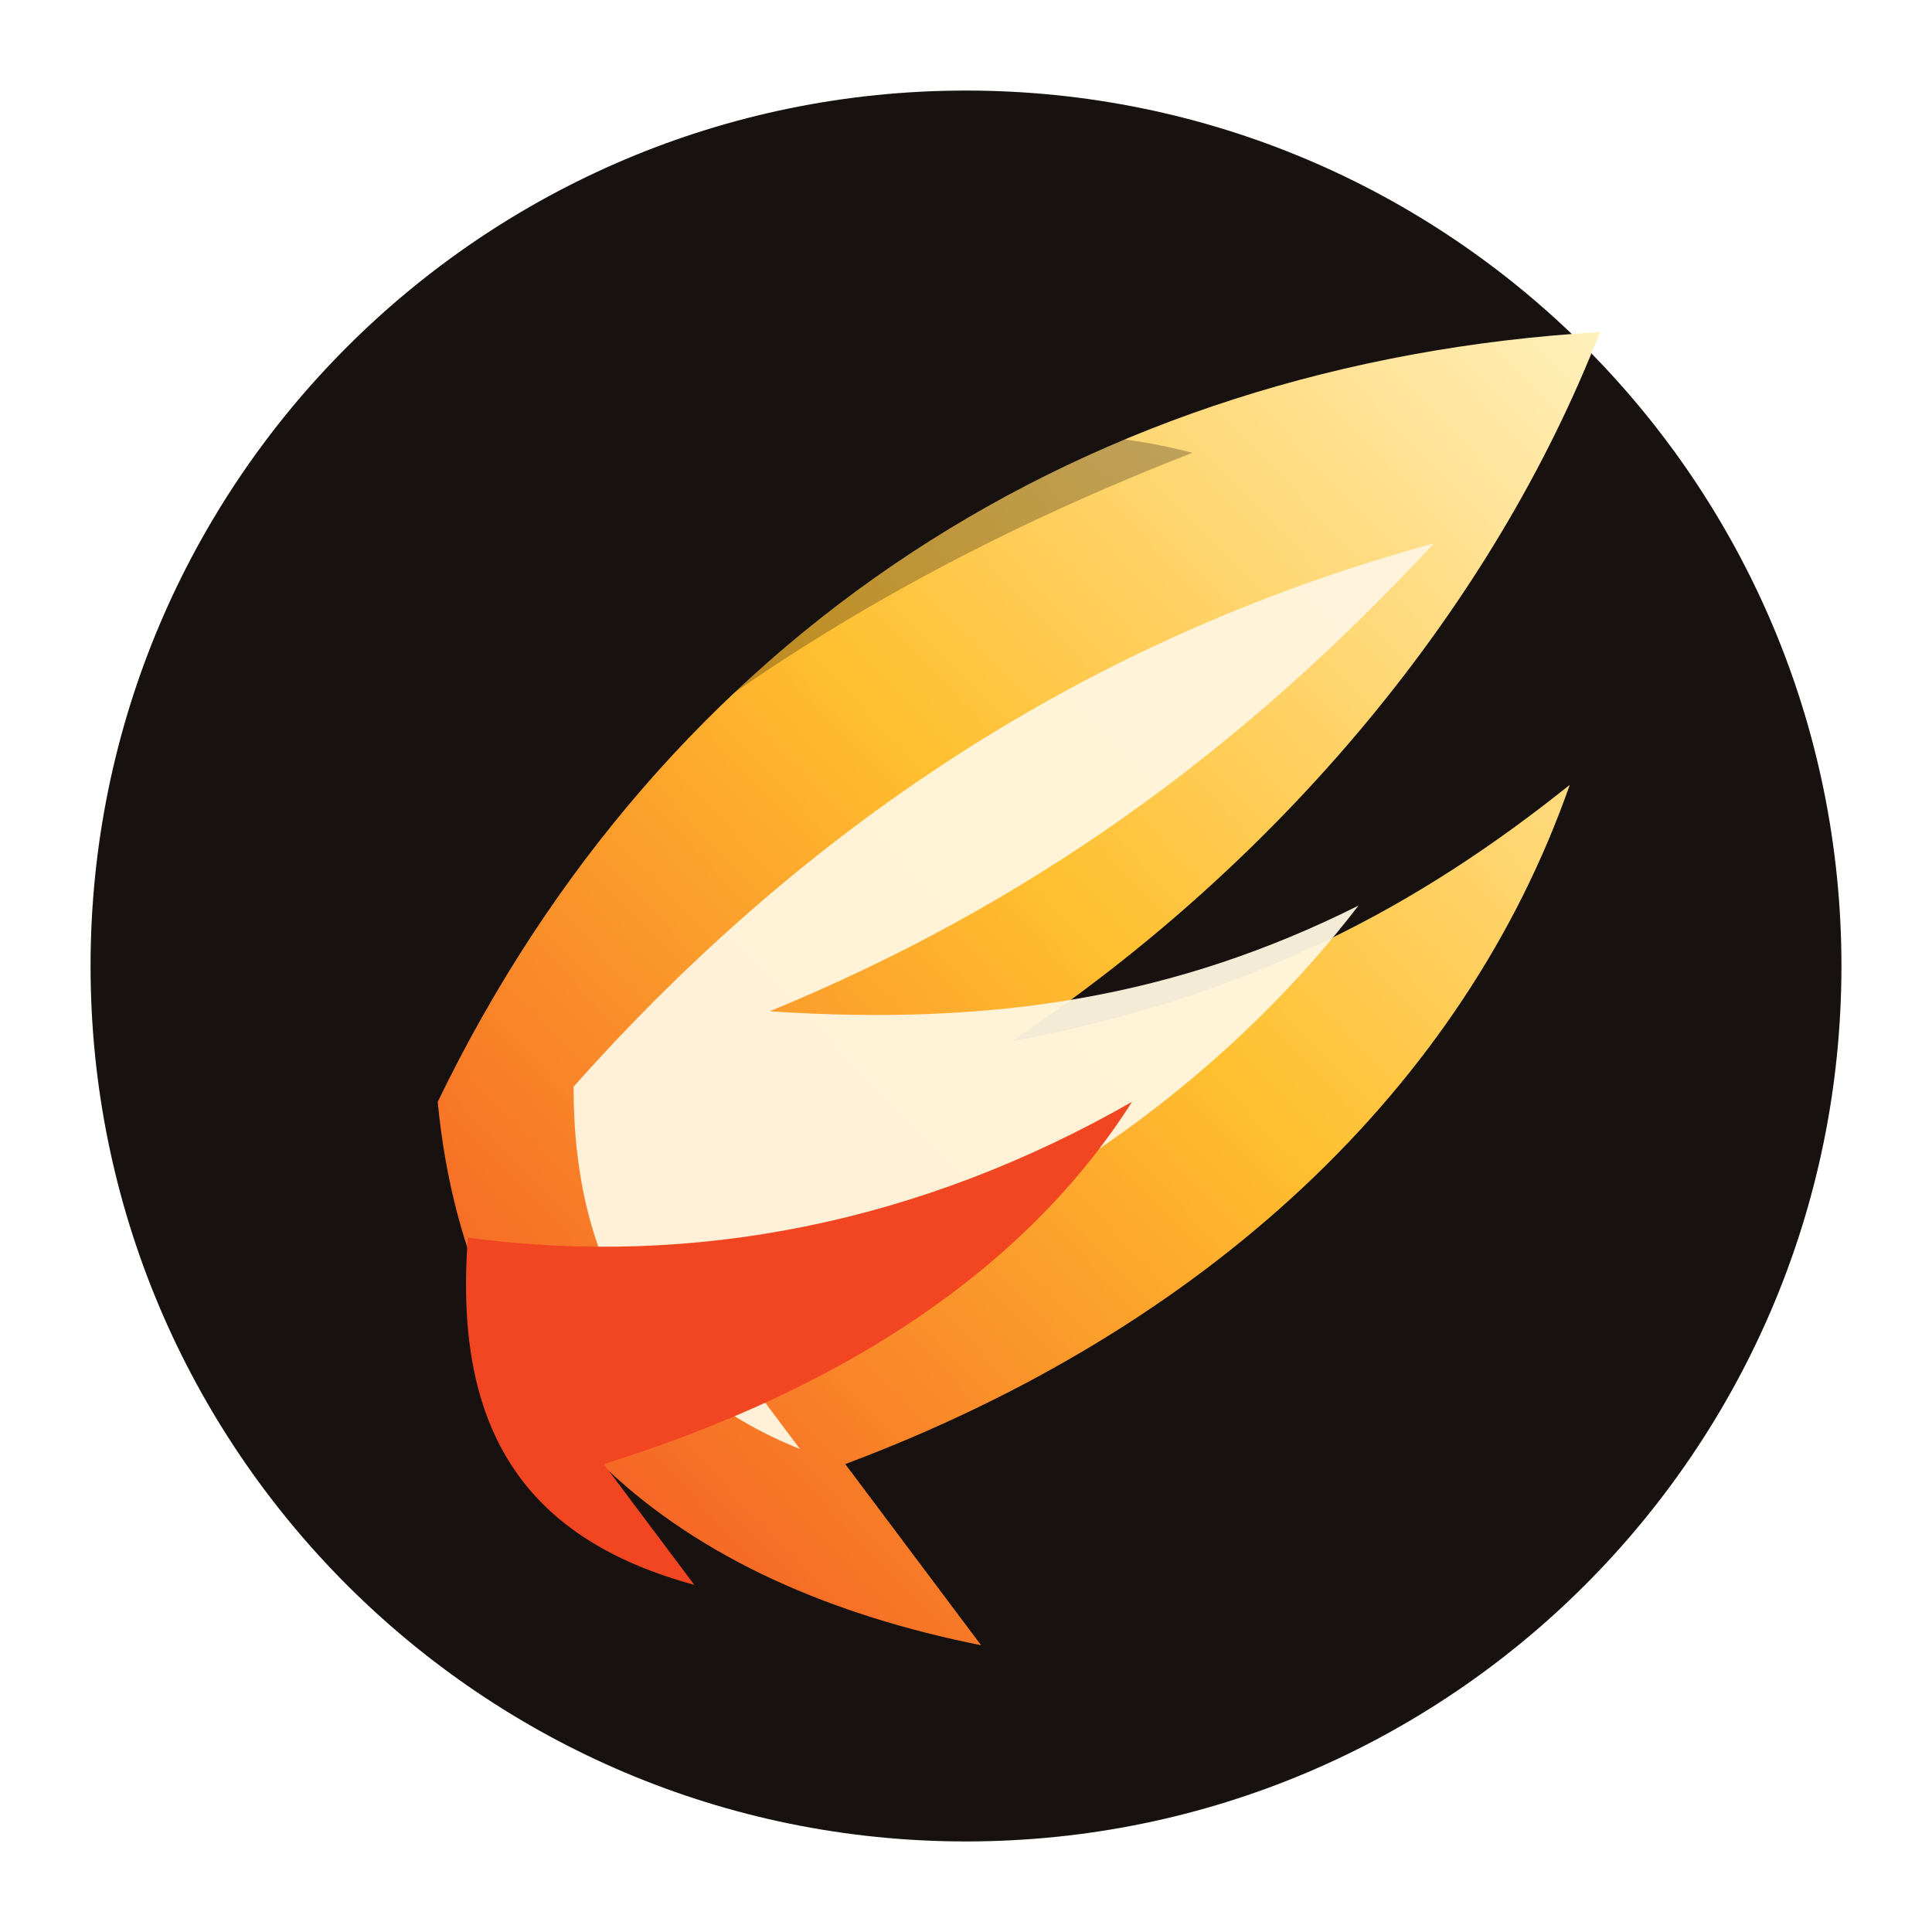
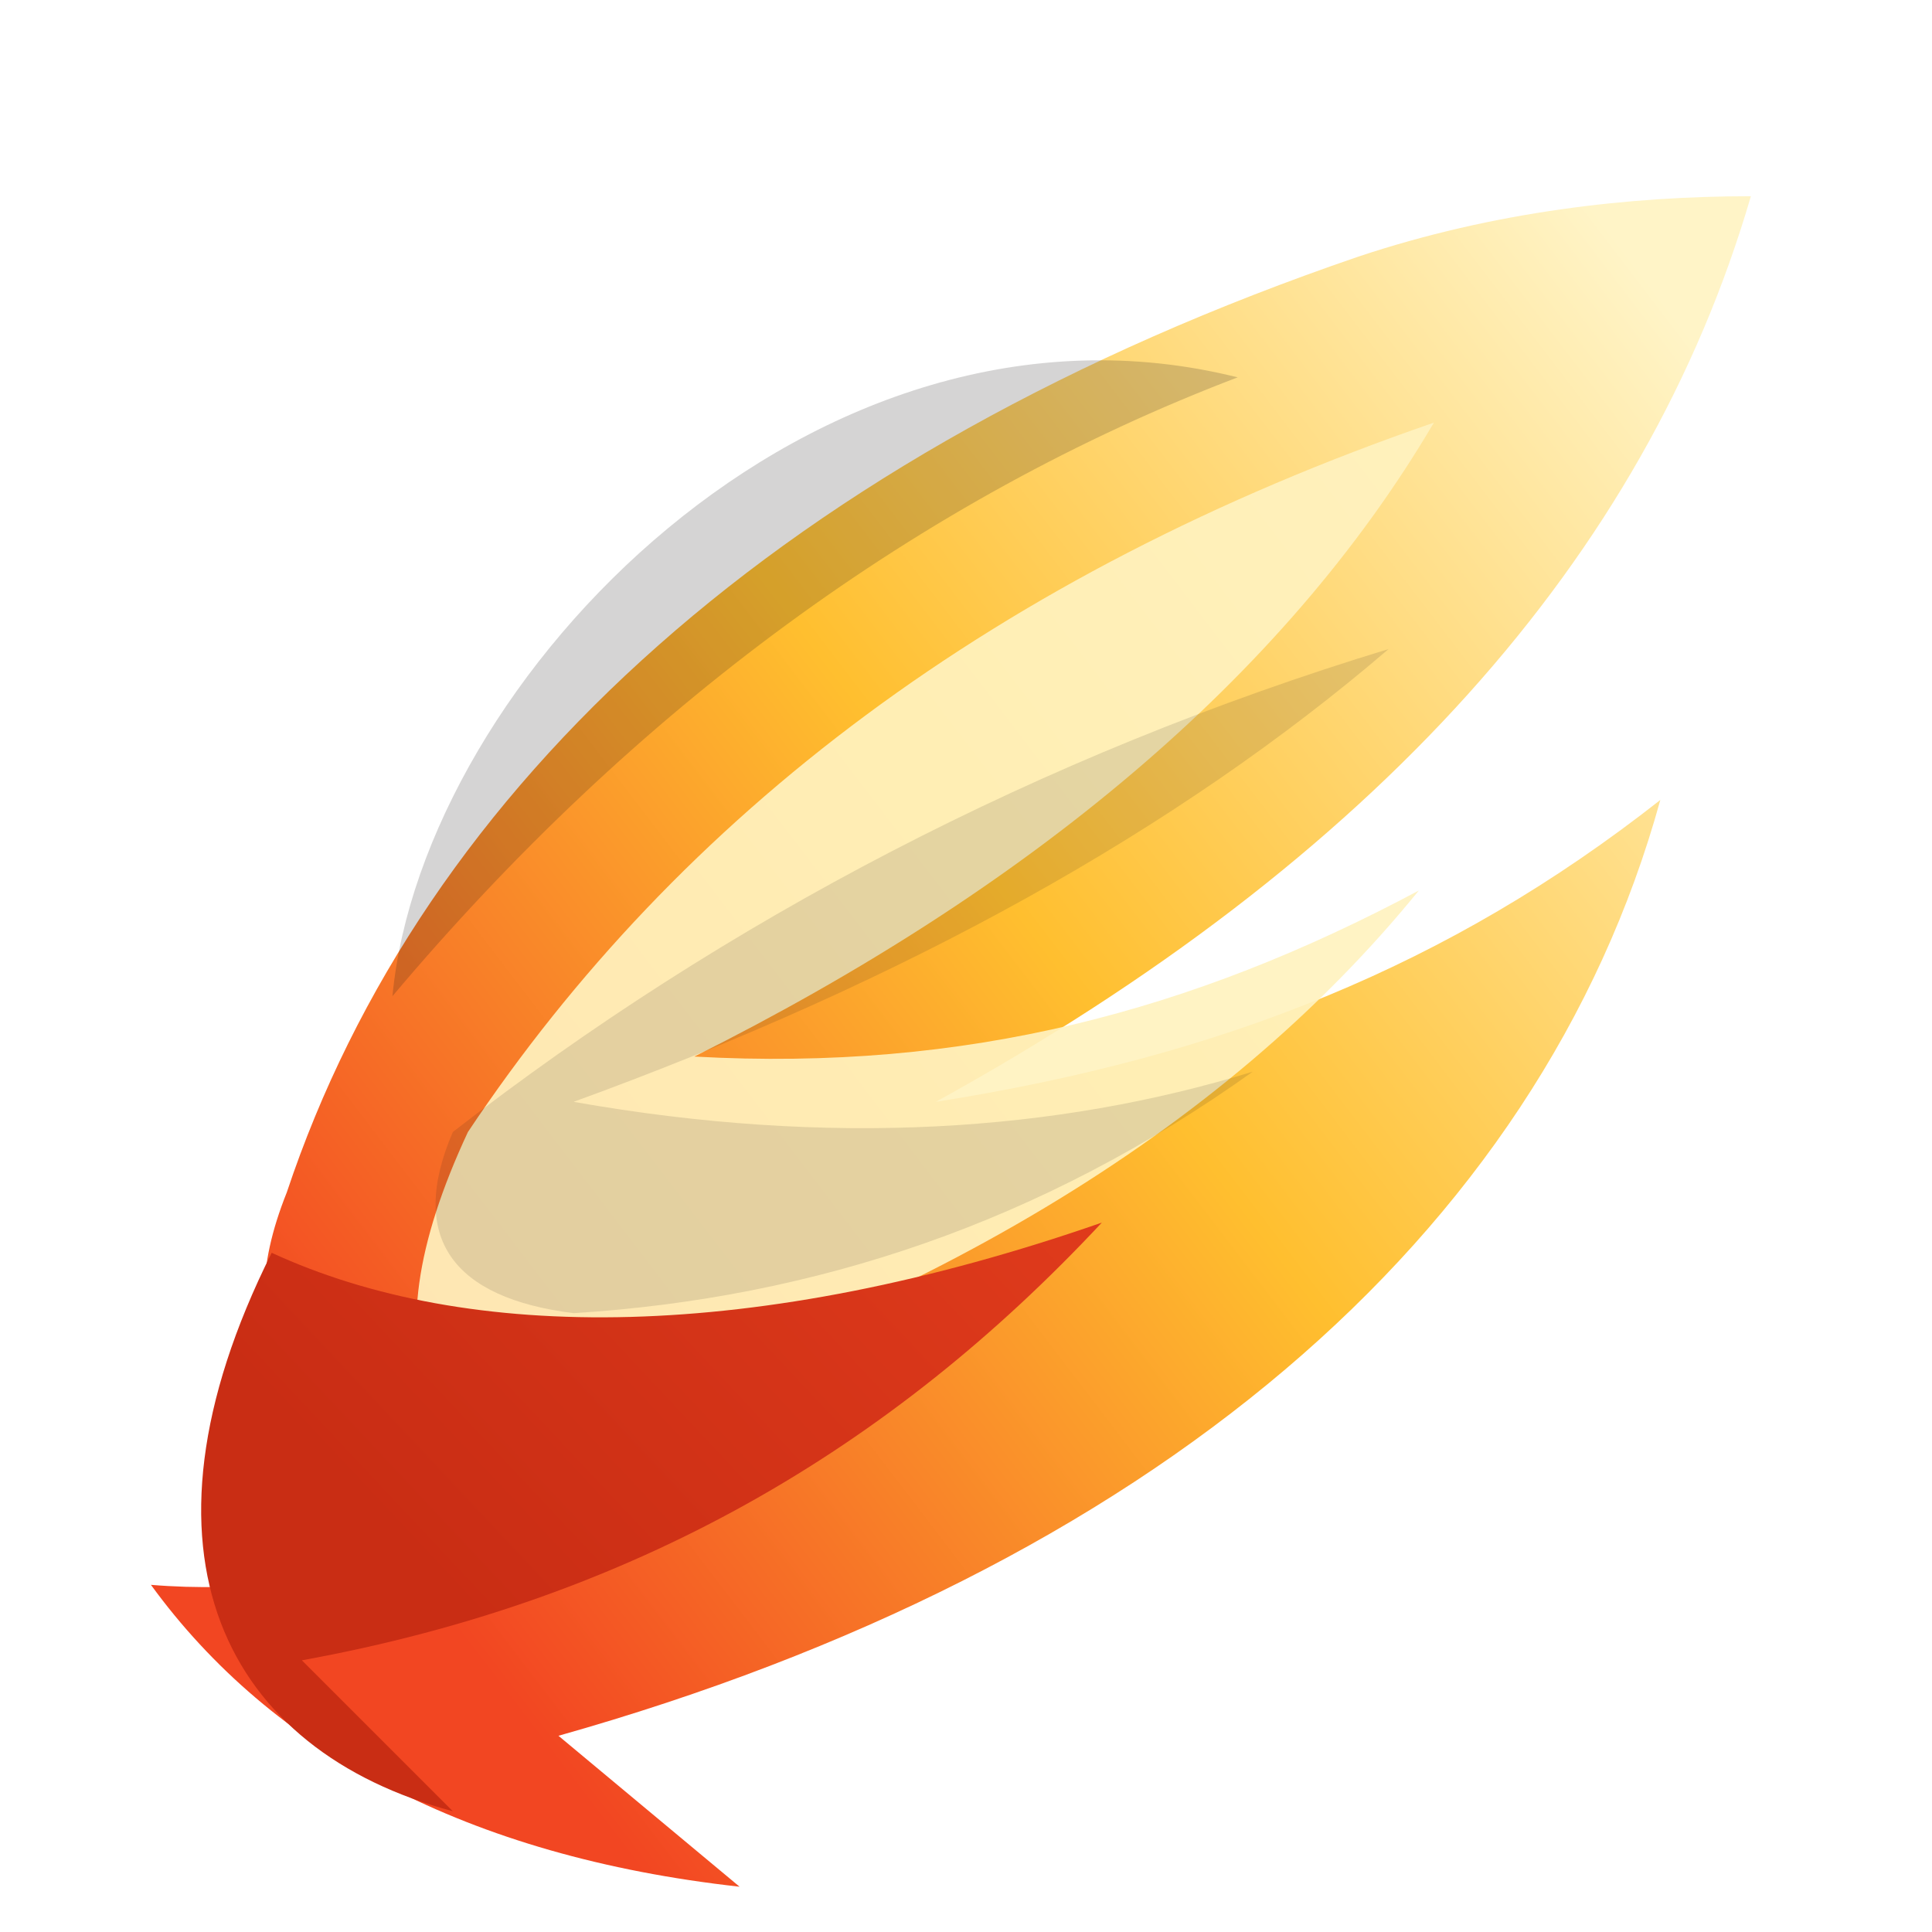
<svg xmlns="http://www.w3.org/2000/svg" viewBox="0 0 128 128" role="img" aria-label="ZALETIT CHICKEN wing logo">
  <defs>
-     <linearGradient id="flame" x1="18" x2="104" y1="100" y2="18" gradientUnits="userSpaceOnUse">
+     <linearGradient id="wingHot" x1="18" x2="111" y1="92" y2="21" gradientUnits="userSpaceOnUse">
      <stop stop-color="#f24622" />
-       <stop offset=".55" stop-color="#ffbf2f" />
-       <stop offset="1" stop-color="#fff1bf" />
+       <stop offset=".5" stop-color="#ffbf2f" />
+       <stop offset="1" stop-color="#fff4c7" />
+     </linearGradient>
+     <linearGradient id="wingRed" x1="28" x2="93" y1="104" y2="43" gradientUnits="userSpaceOnUse">
+       <stop stop-color="#c92d14" />
+       <stop offset="1" stop-color="#f24622" />
    </linearGradient>
  </defs>
-   <circle cx="64" cy="64" r="58" fill="#17120f" />
-   <path fill="url(#flame)" d="M29 73c15-31 43-49 77-51-7 18-21 35-39 47 16-3 27-9 37-17-7 20-24 36-48 45l9 12c-20-4-34-15-36-36Z" />
-   <path fill="#fff6df" d="M38 72c16-18 35-30 57-36-13 14-27 24-44 31 15 1 27-1 39-7-10 13-25 23-43 28l6 8c-10-4-15-12-15-24Z" opacity=".95" />
-   <path fill="#f24622" d="M31 82c15 2 30-1 44-9-7 11-19 19-35 24l6 8c-11-3-16-10-15-23Z" />
-   <path fill="#17120f" d="M79 30c-18 7-35 17-49 32 6-21 26-38 49-32Z" opacity=".28" />
+   <path fill="url(#wingHot)" d="M19 79c9-27 33-49 71-62 9-3 18-4 26-4-7 24-25 44-54 60 19-3 34-9 48-20-8 29-34 51-73 62l12 10c-18-2-31-9-39-20 12 1 28-3 44-12-14 3-26 3-35-1-2-4-2-8 0-13Z" />
+   <path fill="#fff2bf" d="M31 75c14-21 35-37 64-47-10 17-27 31-49 42 18 1 33-3 48-11-13 16-33 28-60 36l7 7c-13-4-17-12-10-27Z" opacity=".92" />
+   <path fill="url(#wingRed)" d="M18 83c13 6 32 6 55-2-14 15-31 25-53 29l10 10C15 116 8 103 18 83Z" />
+   <path fill="#17120f" d="M82 25c-21 8-40 22-56 41 2-21 28-48 56-41Z" opacity=".18" />
+   <path fill="#17120f" d="M30 75c18-14 39-25 62-32-14 12-32 22-54 30 17 3 32 2 45-2-14 10-29 15-45 16-8-1-11-5-8-12Z" opacity=".12" />
</svg>
